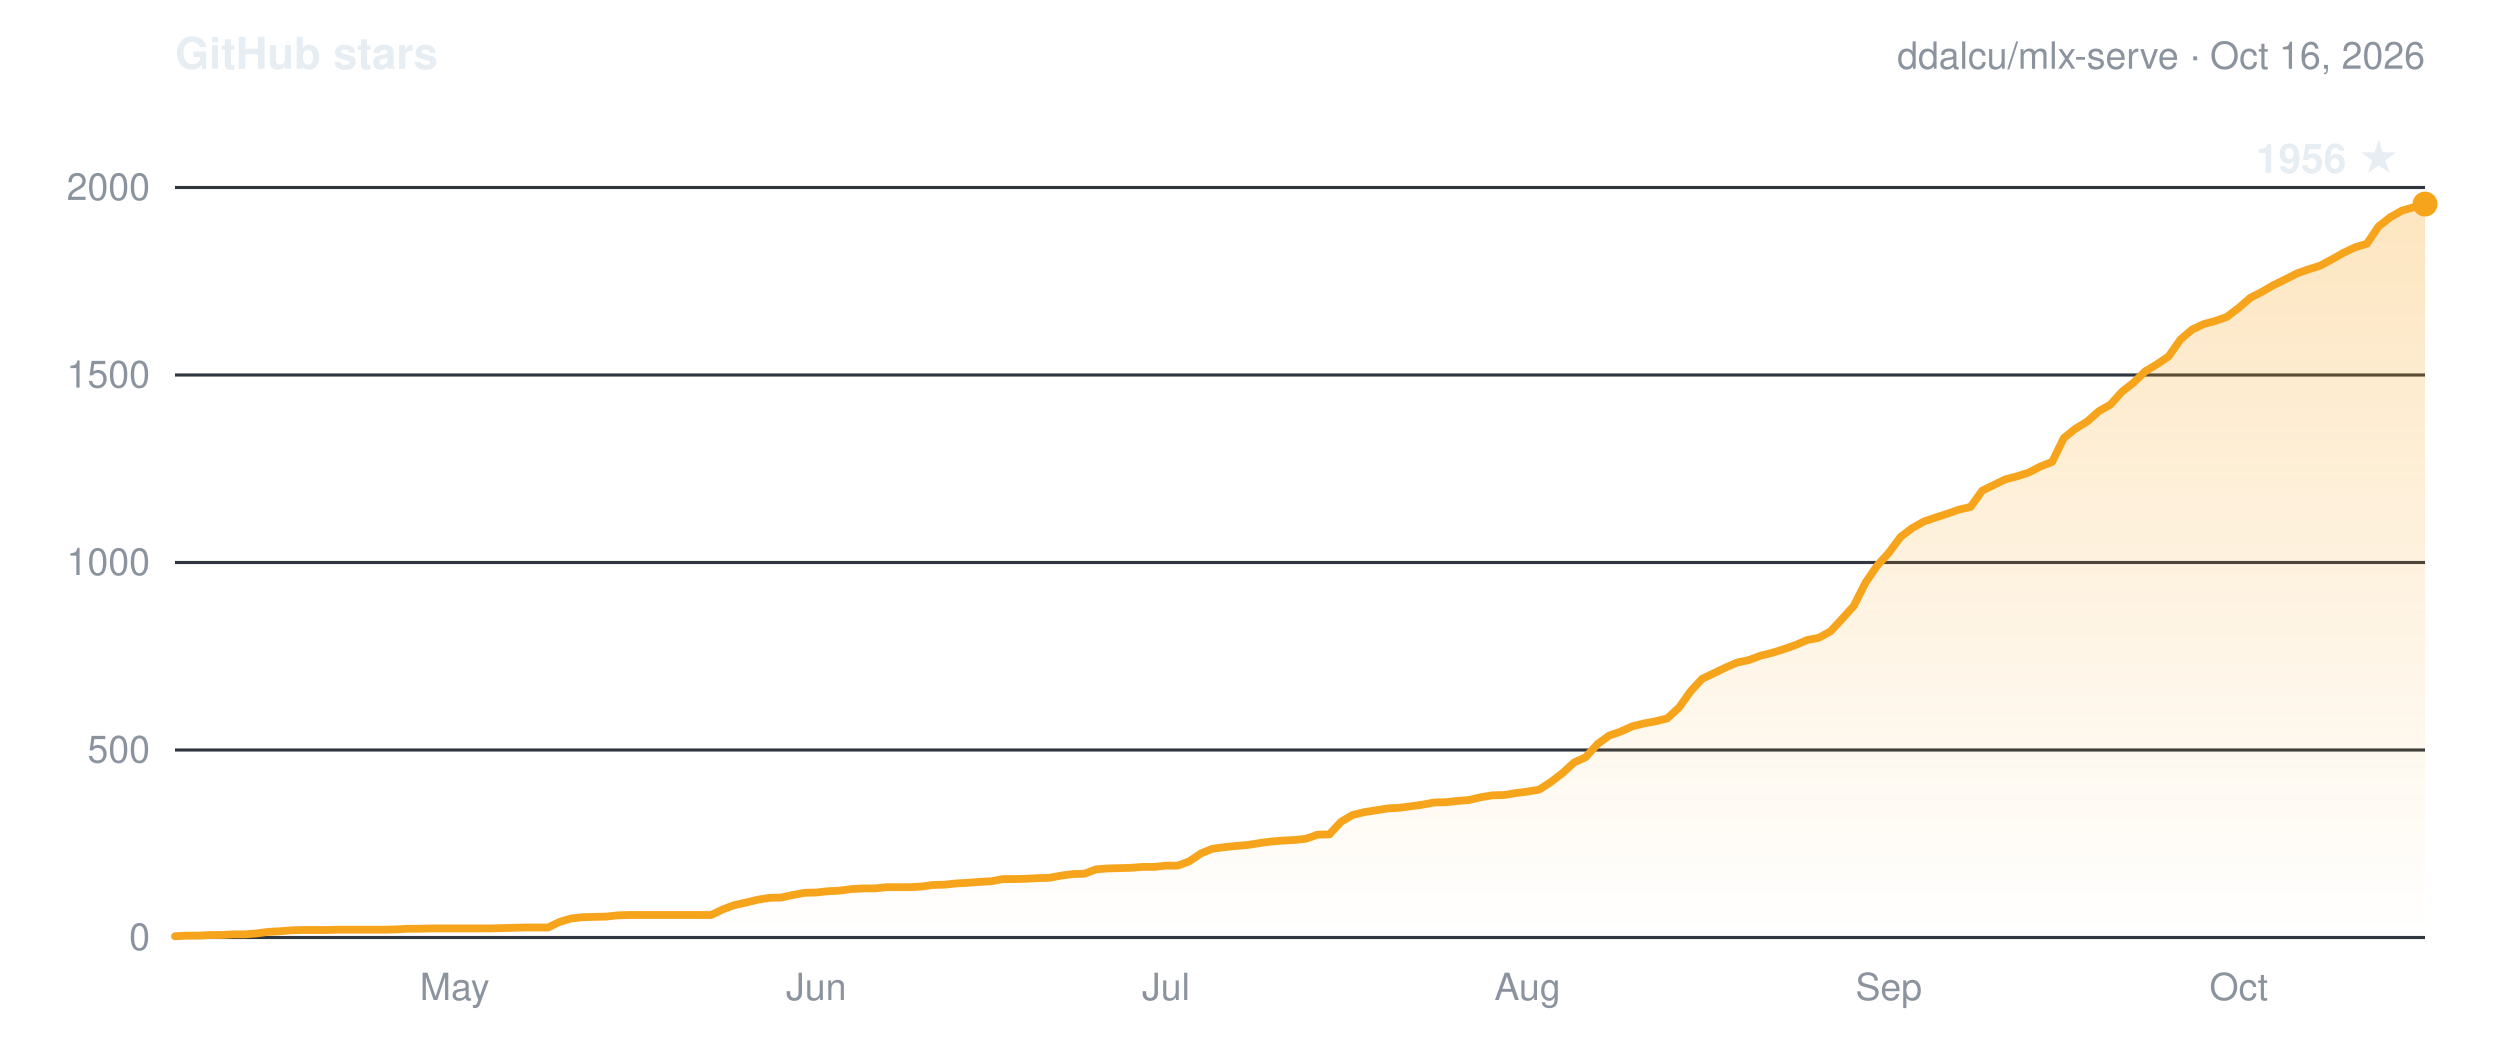
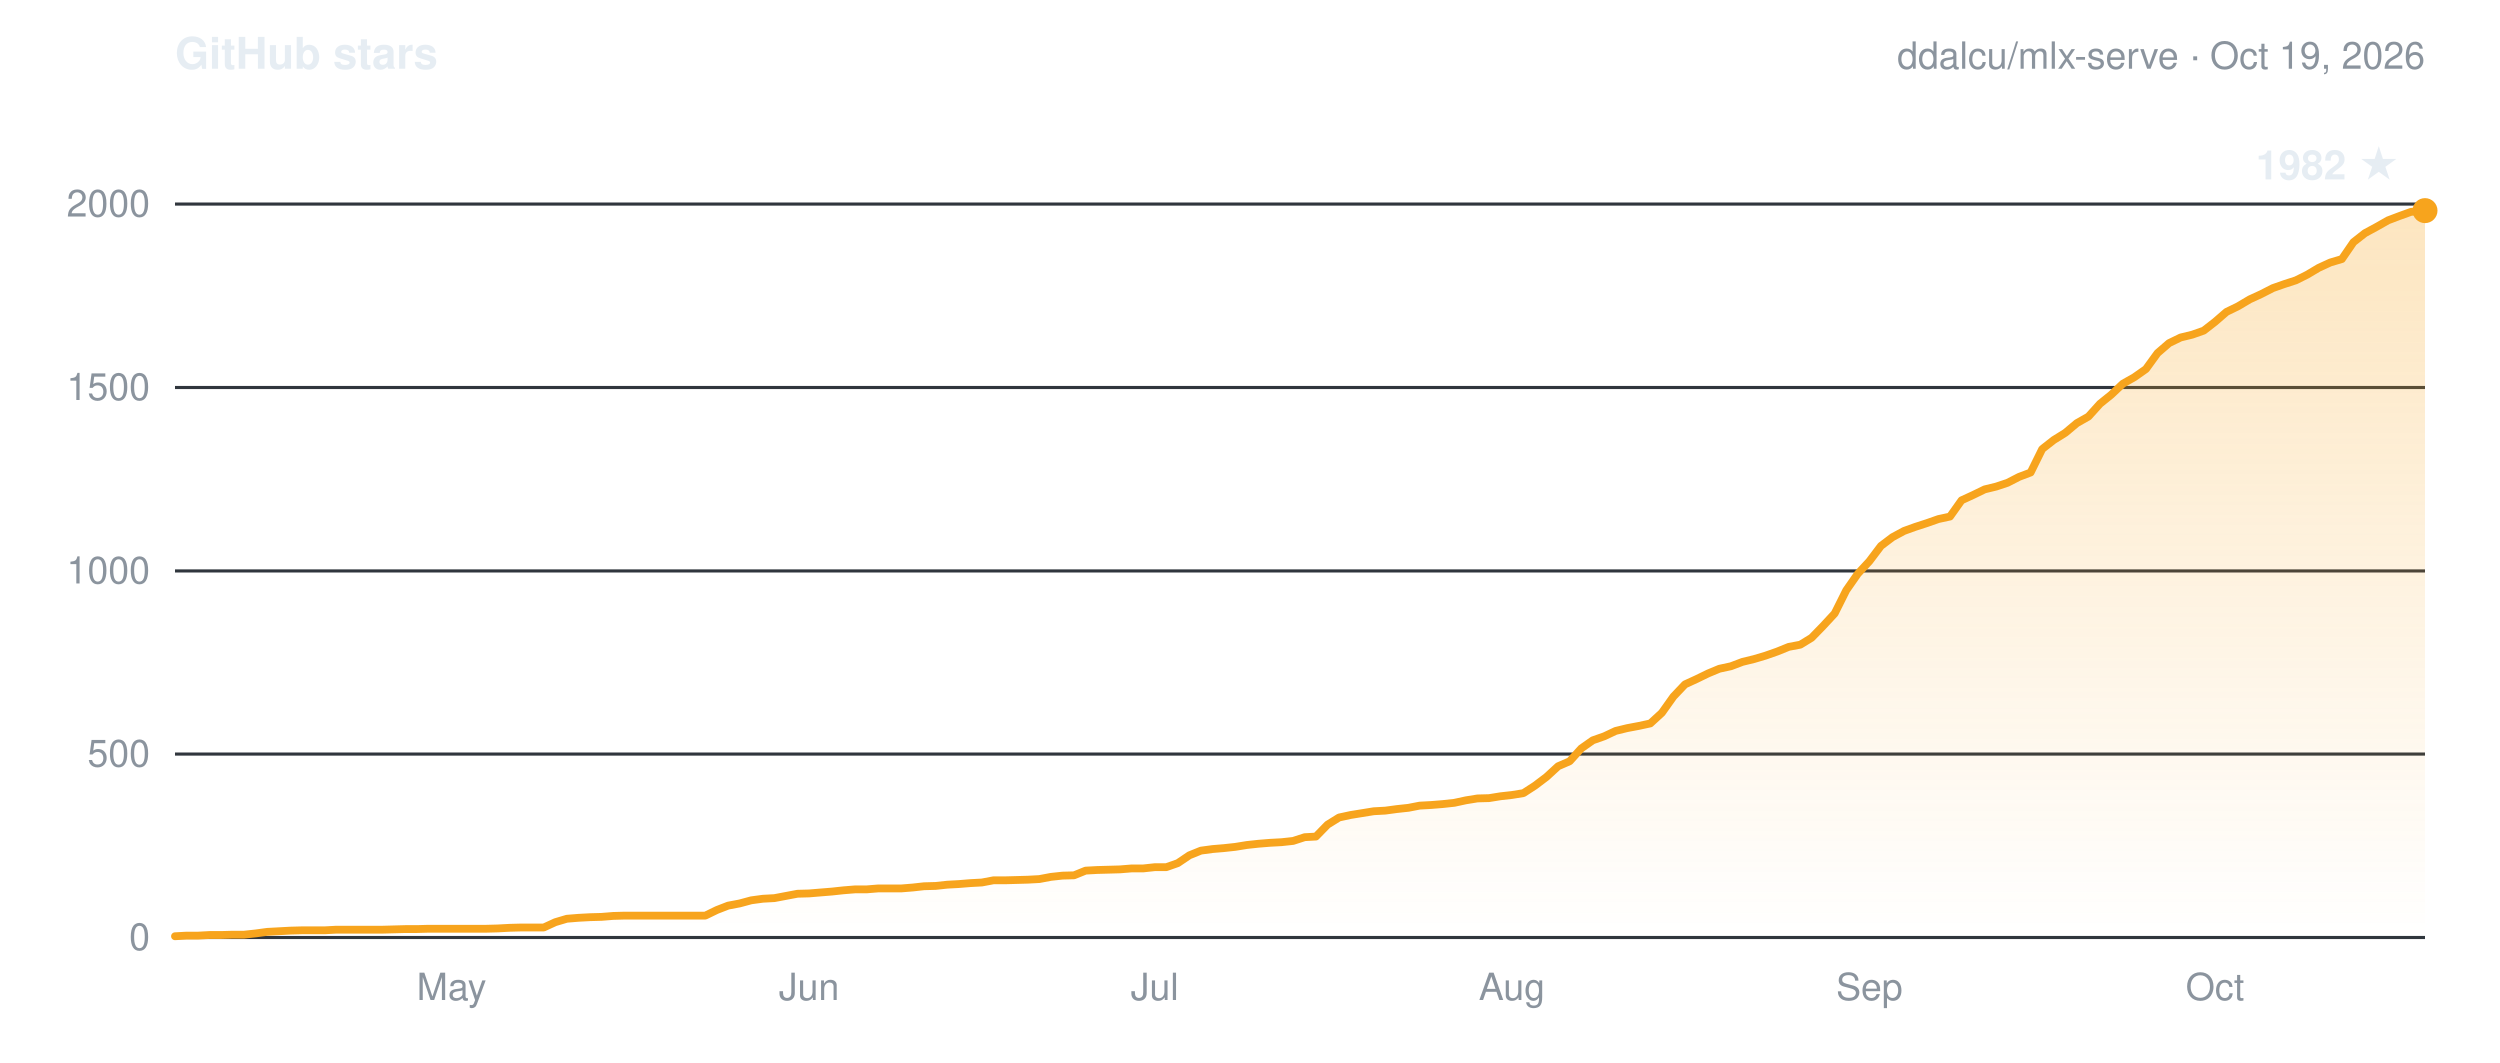
<svg xmlns="http://www.w3.org/2000/svg" viewBox="0 0 800 340" font-family="-apple-system,'Segoe UI',Helvetica,Arial,sans-serif">
  <defs>
    <linearGradient id="g" x1="0" y1="0" x2="0" y2="1">
      <stop offset="0" stop-color="#f7a41d" stop-opacity="0.28" />
      <stop offset="1" stop-color="#f7a41d" stop-opacity="0" />
    </linearGradient>
  </defs>
  <text x="56" y="22" font-size="14" font-weight="600" fill="#e6edf3">GitHub stars</text>
-   <text x="776" y="22" font-size="12" text-anchor="end" fill="#8b949e">ddalcu/mlx-serve · Oct 16, 2026</text>
+   <text x="776" y="22" font-size="12" text-anchor="end" fill="#8b949e">ddalcu/mlx-serve · Oct 19, 2026</text>
  <line x1="56" y1="300.0" x2="776" y2="300.0" stroke="#30363d" stroke-width="1" />
  <text x="48" y="304.0" font-size="12" text-anchor="end" fill="#8b949e">0</text>
-   <line x1="56" y1="240.0" x2="776" y2="240.0" stroke="#30363d" stroke-width="1" />
-   <text x="48" y="244.0" font-size="12" text-anchor="end" fill="#8b949e">500</text>
-   <line x1="56" y1="180.0" x2="776" y2="180.0" stroke="#30363d" stroke-width="1" />
-   <text x="48" y="184.0" font-size="12" text-anchor="end" fill="#8b949e">1000</text>
-   <line x1="56" y1="120.0" x2="776" y2="120.0" stroke="#30363d" stroke-width="1" />
-   <text x="48" y="124.0" font-size="12" text-anchor="end" fill="#8b949e">1500</text>
-   <line x1="56" y1="60.0" x2="776" y2="60.0" stroke="#30363d" stroke-width="1" />
-   <text x="48" y="64.0" font-size="12" text-anchor="end" fill="#8b949e">2000</text>
-   <text x="145.5" y="320" font-size="12" text-anchor="middle" fill="#8b949e">May</text>
-   <text x="261.2" y="320" font-size="12" text-anchor="middle" fill="#8b949e">Jun</text>
-   <text x="373.1" y="320" font-size="12" text-anchor="middle" fill="#8b949e">Jul</text>
-   <text x="488.8" y="320" font-size="12" text-anchor="middle" fill="#8b949e">Aug</text>
-   <text x="604.4" y="320" font-size="12" text-anchor="middle" fill="#8b949e">Sep</text>
-   <text x="716.4" y="320" font-size="12" text-anchor="middle" fill="#8b949e">Oct</text>
-   <polygon points="56,300.0 56.0,299.6 59.7,299.4 63.5,299.4 67.2,299.2 70.9,299.2 74.7,299.0 78.4,299.0 82.1,298.7 85.8,298.2 89.6,298.0 93.3,297.7 97.0,297.6 100.8,297.6 104.5,297.6 108.2,297.5 112.0,297.5 115.7,297.5 119.4,297.5 123.2,297.5 126.9,297.4 130.6,297.2 134.3,297.2 138.1,297.1 141.8,297.1 145.5,297.1 149.3,297.1 153.0,297.1 156.7,297.1 160.5,297.0 164.2,296.9 167.9,296.8 171.7,296.8 175.4,296.8 179.1,295.0 182.8,293.9 186.6,293.5 190.3,293.4 194.0,293.3 197.8,292.9 201.5,292.8 205.2,292.8 209.0,292.8 212.7,292.8 216.4,292.8 220.2,292.8 223.9,292.8 227.6,292.8 231.3,291.0 235.1,289.6 238.8,288.8 242.5,287.9 246.3,287.3 250.0,287.2 253.7,286.4 257.5,285.7 261.2,285.6 264.9,285.2 268.7,285.0 272.4,284.5 276.1,284.3 279.9,284.3 283.6,283.9 287.3,283.9 291.0,283.9 294.8,283.7 298.5,283.2 302.2,283.1 306.0,282.7 309.7,282.5 313.4,282.2 317.2,282.0 320.9,281.3 324.6,281.3 328.4,281.2 332.1,281.0 335.8,280.9 339.5,280.2 343.3,279.7 347.0,279.6 350.7,278.2 354.5,277.9 358.2,277.8 361.9,277.7 365.7,277.4 369.4,277.4 373.1,277.0 376.9,277.0 380.6,275.6 384.3,273.1 388.0,271.6 391.8,271.1 395.5,270.7 399.2,270.4 403.0,269.8 406.7,269.3 410.4,269.0 414.2,268.8 417.9,268.4 421.6,267.1 425.4,267.0 429.1,263.0 432.8,260.8 436.5,259.9 440.3,259.3 444.0,258.7 447.7,258.5 451.5,258.0 455.2,257.5 458.9,256.8 462.7,256.7 466.4,256.3 470.1,256.0 473.9,255.1 477.6,254.5 481.3,254.4 485.0,253.8 488.8,253.3 492.5,252.7 496.2,250.3 500.0,247.4 503.7,244.0 507.4,242.3 511.2,238.1 514.9,235.4 518.6,234.1 522.4,232.4 526.1,231.5 529.8,230.8 533.5,229.9 537.3,226.4 541.0,221.2 544.7,217.2 548.5,215.4 552.2,213.6 555.9,212.0 559.7,211.2 563.4,209.8 567.1,208.9 570.9,207.7 574.6,206.4 578.3,204.8 582.0,204.1 585.8,202.0 589.5,198.0 593.2,193.9 597.0,186.4 600.7,181.0 604.4,176.9 608.2,171.8 611.9,169.0 615.6,166.9 619.4,165.6 623.1,164.4 626.8,163.1 630.6,162.2 634.3,157.0 638.0,155.2 641.7,153.4 645.5,152.4 649.2,151.2 652.9,149.3 656.7,147.8 660.4,140.2 664.1,137.2 667.9,134.9 671.6,131.6 675.3,129.5 679.1,125.3 682.8,122.4 686.5,118.8 690.2,116.6 694.0,114.0 697.7,108.7 701.4,105.5 705.2,103.7 708.9,102.7 712.6,101.4 716.4,98.5 720.1,95.3 723.8,93.4 727.6,91.2 731.3,89.4 735.0,87.5 738.7,86.2 742.5,85.0 746.2,83.0 749.9,80.9 753.7,79.1 757.4,78.0 761.1,72.5 764.9,69.5 768.6,67.4 776.0,65.3 776.0,300.0" fill="url(#g)" />
-   <polyline points="56.0,299.6 59.7,299.4 63.5,299.4 67.2,299.2 70.9,299.2 74.7,299.0 78.4,299.0 82.1,298.7 85.8,298.2 89.6,298.0 93.3,297.7 97.0,297.6 100.8,297.6 104.5,297.6 108.2,297.5 112.0,297.5 115.7,297.5 119.4,297.5 123.2,297.5 126.9,297.4 130.6,297.2 134.3,297.2 138.1,297.1 141.8,297.1 145.5,297.1 149.3,297.1 153.0,297.1 156.7,297.1 160.5,297.0 164.2,296.9 167.9,296.8 171.7,296.8 175.4,296.8 179.1,295.0 182.8,293.9 186.6,293.5 190.3,293.4 194.0,293.3 197.8,292.9 201.5,292.8 205.2,292.8 209.0,292.8 212.7,292.8 216.4,292.8 220.2,292.8 223.9,292.8 227.6,292.8 231.3,291.0 235.1,289.6 238.8,288.8 242.5,287.9 246.3,287.3 250.0,287.2 253.7,286.4 257.5,285.7 261.2,285.6 264.9,285.2 268.7,285.0 272.4,284.5 276.1,284.3 279.9,284.3 283.6,283.9 287.3,283.9 291.0,283.9 294.8,283.7 298.5,283.2 302.2,283.1 306.0,282.7 309.7,282.5 313.4,282.2 317.2,282.0 320.9,281.3 324.6,281.3 328.4,281.2 332.1,281.0 335.8,280.9 339.5,280.2 343.3,279.7 347.0,279.6 350.7,278.2 354.5,277.9 358.2,277.8 361.9,277.7 365.7,277.4 369.4,277.4 373.1,277.0 376.9,277.0 380.6,275.6 384.3,273.1 388.0,271.6 391.8,271.1 395.5,270.7 399.2,270.4 403.0,269.8 406.7,269.3 410.4,269.0 414.2,268.8 417.9,268.4 421.6,267.1 425.4,267.0 429.1,263.0 432.8,260.8 436.5,259.9 440.3,259.3 444.0,258.7 447.7,258.5 451.5,258.0 455.2,257.5 458.9,256.8 462.7,256.7 466.4,256.3 470.1,256.0 473.9,255.1 477.6,254.5 481.3,254.4 485.0,253.8 488.8,253.3 492.5,252.7 496.2,250.3 500.0,247.4 503.7,244.0 507.4,242.3 511.2,238.1 514.9,235.4 518.6,234.1 522.4,232.4 526.1,231.5 529.8,230.8 533.5,229.9 537.3,226.4 541.0,221.2 544.7,217.2 548.5,215.4 552.2,213.6 555.9,212.0 559.7,211.2 563.4,209.8 567.1,208.9 570.9,207.7 574.6,206.4 578.3,204.8 582.0,204.1 585.8,202.0 589.5,198.0 593.2,193.9 597.0,186.4 600.7,181.0 604.4,176.9 608.2,171.8 611.9,169.0 615.6,166.9 619.4,165.6 623.1,164.4 626.8,163.1 630.6,162.2 634.3,157.0 638.0,155.2 641.7,153.4 645.5,152.4 649.2,151.2 652.9,149.3 656.7,147.8 660.4,140.2 664.1,137.2 667.9,134.9 671.6,131.6 675.3,129.5 679.1,125.3 682.8,122.4 686.5,118.8 690.2,116.6 694.0,114.0 697.7,108.7 701.4,105.5 705.2,103.7 708.9,102.7 712.6,101.4 716.4,98.5 720.1,95.3 723.8,93.4 727.6,91.2 731.3,89.4 735.0,87.5 738.7,86.2 742.5,85.0 746.2,83.0 749.9,80.9 753.7,79.1 757.4,78.0 761.1,72.5 764.9,69.5 768.6,67.4 776.0,65.3" fill="none" stroke="#f7a41d" stroke-width="2.5" stroke-linejoin="round" stroke-linecap="round" />
-   <circle cx="776.0" cy="65.3" r="4" fill="#f7a41d" />
-   <text x="768.0" y="55.3" font-size="13" font-weight="600" text-anchor="end" fill="#e6edf3">1956 ★</text>
+   <line x1="56" y1="241.3" x2="776" y2="241.3" stroke="#30363d" stroke-width="1" />
+   <text x="48" y="245.3" font-size="12" text-anchor="end" fill="#8b949e">500</text>
+   <line x1="56" y1="182.7" x2="776" y2="182.7" stroke="#30363d" stroke-width="1" />
+   <text x="48" y="186.7" font-size="12" text-anchor="end" fill="#8b949e">1000</text>
+   <line x1="56" y1="124.0" x2="776" y2="124.0" stroke="#30363d" stroke-width="1" />
+   <text x="48" y="128.0" font-size="12" text-anchor="end" fill="#8b949e">1500</text>
+   <line x1="56" y1="65.3" x2="776" y2="65.3" stroke="#30363d" stroke-width="1" />
+   <text x="48" y="69.3" font-size="12" text-anchor="end" fill="#8b949e">2000</text>
+   <text x="144.5" y="320" font-size="12" text-anchor="middle" fill="#8b949e">May</text>
+   <text x="258.9" y="320" font-size="12" text-anchor="middle" fill="#8b949e">Jun</text>
+   <text x="369.5" y="320" font-size="12" text-anchor="middle" fill="#8b949e">Jul</text>
+   <text x="483.8" y="320" font-size="12" text-anchor="middle" fill="#8b949e">Aug</text>
+   <text x="598.2" y="320" font-size="12" text-anchor="middle" fill="#8b949e">Sep</text>
+   <text x="708.8" y="320" font-size="12" text-anchor="middle" fill="#8b949e">Oct</text>
+   <polygon points="56,300.0 56.0,299.6 59.7,299.4 63.4,299.4 67.1,299.2 70.8,299.2 74.4,299.1 78.1,299.1 81.8,298.7 85.5,298.2 89.2,298.0 92.9,297.8 96.6,297.7 100.3,297.7 103.9,297.7 107.6,297.5 111.3,297.5 115.0,297.5 118.7,297.5 122.4,297.5 126.1,297.4 129.8,297.3 133.5,297.3 137.1,297.2 140.8,297.2 144.5,297.2 148.2,297.2 151.9,297.2 155.6,297.2 159.3,297.1 163.0,296.9 166.7,296.8 170.3,296.8 174.0,296.8 177.7,295.1 181.4,294.0 185.1,293.7 188.8,293.5 192.5,293.4 196.2,293.1 199.8,293.0 203.5,293.0 207.2,293.0 210.9,293.0 214.6,293.0 218.3,293.0 222.0,293.0 225.7,293.0 229.4,291.2 233.0,289.8 236.7,289.1 240.4,288.1 244.1,287.6 247.8,287.4 251.5,286.7 255.2,286.0 258.9,285.9 262.5,285.6 266.2,285.3 269.9,284.9 273.6,284.6 277.3,284.6 281.0,284.3 284.7,284.3 288.4,284.3 292.1,284.0 295.7,283.6 299.4,283.5 303.1,283.1 306.8,282.9 310.5,282.6 314.2,282.4 317.9,281.7 321.6,281.7 325.3,281.6 328.9,281.5 332.6,281.3 336.3,280.6 340.0,280.2 343.7,280.1 347.4,278.6 351.1,278.4 354.8,278.3 358.4,278.2 362.1,277.9 365.8,277.9 369.5,277.5 373.2,277.5 376.9,276.2 380.6,273.7 384.3,272.2 388.0,271.7 391.6,271.4 395.3,271.0 399.0,270.4 402.7,270.0 406.4,269.7 410.1,269.5 413.8,269.1 417.5,267.9 421.1,267.7 424.8,263.9 428.5,261.6 432.2,260.8 435.9,260.2 439.6,259.6 443.3,259.4 447.0,258.9 450.7,258.5 454.3,257.8 458.0,257.6 461.7,257.3 465.4,256.9 469.1,256.1 472.8,255.5 476.5,255.4 480.2,254.8 483.8,254.4 487.5,253.8 491.2,251.4 494.9,248.6 498.6,245.2 502.3,243.6 506.0,239.5 509.7,236.9 513.4,235.6 517.0,233.9 520.7,233.0 524.4,232.3 528.1,231.5 531.8,228.1 535.5,222.9 539.2,219.0 542.9,217.3 546.6,215.5 550.2,214.0 553.9,213.2 557.6,211.8 561.3,210.9 565.0,209.8 568.7,208.5 572.4,207.0 576.1,206.3 579.7,204.1 583.4,200.3 587.1,196.3 590.8,188.9 594.5,183.6 598.2,179.6 601.9,174.7 605.6,171.9 609.3,169.9 612.9,168.6 616.6,167.4 620.3,166.1 624.0,165.3 627.7,160.1 631.4,158.4 635.1,156.6 638.8,155.7 642.4,154.5 646.1,152.6 649.8,151.2 653.5,143.7 657.2,140.8 660.9,138.5 664.6,135.4 668.3,133.3 672.0,129.2 675.6,126.3 679.3,122.8 683.0,120.7 686.7,118.1 690.4,113.0 694.1,109.8 697.8,108.0 701.5,107.1 705.2,105.8 708.8,103.0 712.5,99.8 716.2,98.0 719.9,95.8 723.6,94.1 727.3,92.2 731.0,90.9 734.7,89.7 738.3,87.9 742.0,85.7 745.7,84.0 749.4,82.9 753.1,77.5 756.8,74.6 760.5,72.6 764.2,70.5 767.9,69.1 771.5,67.8 776.0,67.4 776.0,300.0" fill="url(#g)" />
+   <polyline points="56.0,299.6 59.7,299.4 63.4,299.4 67.1,299.2 70.8,299.2 74.4,299.1 78.1,299.1 81.8,298.7 85.5,298.2 89.2,298.0 92.9,297.8 96.6,297.7 100.3,297.7 103.9,297.7 107.6,297.5 111.3,297.5 115.0,297.5 118.7,297.5 122.4,297.5 126.1,297.4 129.8,297.3 133.5,297.3 137.1,297.2 140.8,297.2 144.5,297.2 148.2,297.2 151.9,297.2 155.6,297.2 159.3,297.1 163.0,296.9 166.7,296.8 170.3,296.8 174.0,296.8 177.7,295.1 181.4,294.0 185.1,293.7 188.8,293.5 192.5,293.4 196.2,293.1 199.8,293.0 203.5,293.0 207.2,293.0 210.9,293.0 214.6,293.0 218.3,293.0 222.0,293.0 225.7,293.0 229.4,291.2 233.0,289.8 236.7,289.1 240.4,288.1 244.1,287.6 247.8,287.4 251.5,286.7 255.2,286.0 258.9,285.9 262.5,285.6 266.2,285.3 269.9,284.9 273.6,284.6 277.3,284.6 281.0,284.3 284.7,284.3 288.4,284.3 292.1,284.0 295.7,283.6 299.4,283.5 303.1,283.1 306.8,282.9 310.5,282.6 314.2,282.4 317.9,281.7 321.6,281.7 325.3,281.6 328.9,281.5 332.6,281.3 336.3,280.6 340.0,280.2 343.7,280.1 347.4,278.6 351.1,278.4 354.8,278.3 358.4,278.2 362.1,277.9 365.8,277.9 369.5,277.5 373.2,277.5 376.9,276.2 380.6,273.7 384.3,272.2 388.0,271.7 391.6,271.4 395.3,271.0 399.0,270.4 402.7,270.0 406.4,269.7 410.1,269.5 413.8,269.1 417.5,267.9 421.1,267.7 424.8,263.9 428.5,261.6 432.2,260.8 435.9,260.2 439.6,259.6 443.3,259.4 447.0,258.9 450.7,258.5 454.3,257.8 458.0,257.6 461.7,257.3 465.4,256.9 469.1,256.1 472.8,255.5 476.5,255.4 480.2,254.8 483.8,254.4 487.5,253.8 491.2,251.4 494.9,248.6 498.6,245.2 502.3,243.6 506.0,239.5 509.7,236.9 513.4,235.6 517.0,233.9 520.7,233.0 524.4,232.3 528.1,231.5 531.8,228.1 535.5,222.9 539.2,219.0 542.9,217.3 546.6,215.5 550.2,214.0 553.9,213.2 557.6,211.8 561.3,210.9 565.0,209.8 568.7,208.5 572.4,207.0 576.1,206.3 579.7,204.1 583.4,200.3 587.1,196.3 590.8,188.9 594.5,183.6 598.2,179.6 601.9,174.7 605.6,171.9 609.3,169.9 612.9,168.6 616.6,167.4 620.3,166.1 624.0,165.3 627.7,160.1 631.4,158.4 635.1,156.6 638.8,155.7 642.4,154.5 646.1,152.6 649.8,151.2 653.5,143.7 657.2,140.8 660.9,138.5 664.6,135.4 668.3,133.3 672.0,129.2 675.6,126.3 679.3,122.8 683.0,120.7 686.7,118.1 690.4,113.0 694.1,109.8 697.8,108.0 701.5,107.1 705.2,105.8 708.8,103.0 712.5,99.8 716.2,98.0 719.9,95.8 723.6,94.1 727.3,92.2 731.0,90.9 734.7,89.7 738.3,87.9 742.0,85.7 745.7,84.0 749.4,82.9 753.1,77.5 756.8,74.6 760.5,72.6 764.2,70.5 767.9,69.1 771.5,67.8 776.0,67.4" fill="none" stroke="#f7a41d" stroke-width="2.5" stroke-linejoin="round" stroke-linecap="round" />
+   <circle cx="776.0" cy="67.4" r="4" fill="#f7a41d" />
+   <text x="768.0" y="57.4" font-size="13" font-weight="600" text-anchor="end" fill="#e6edf3">1982 ★</text>
</svg>
